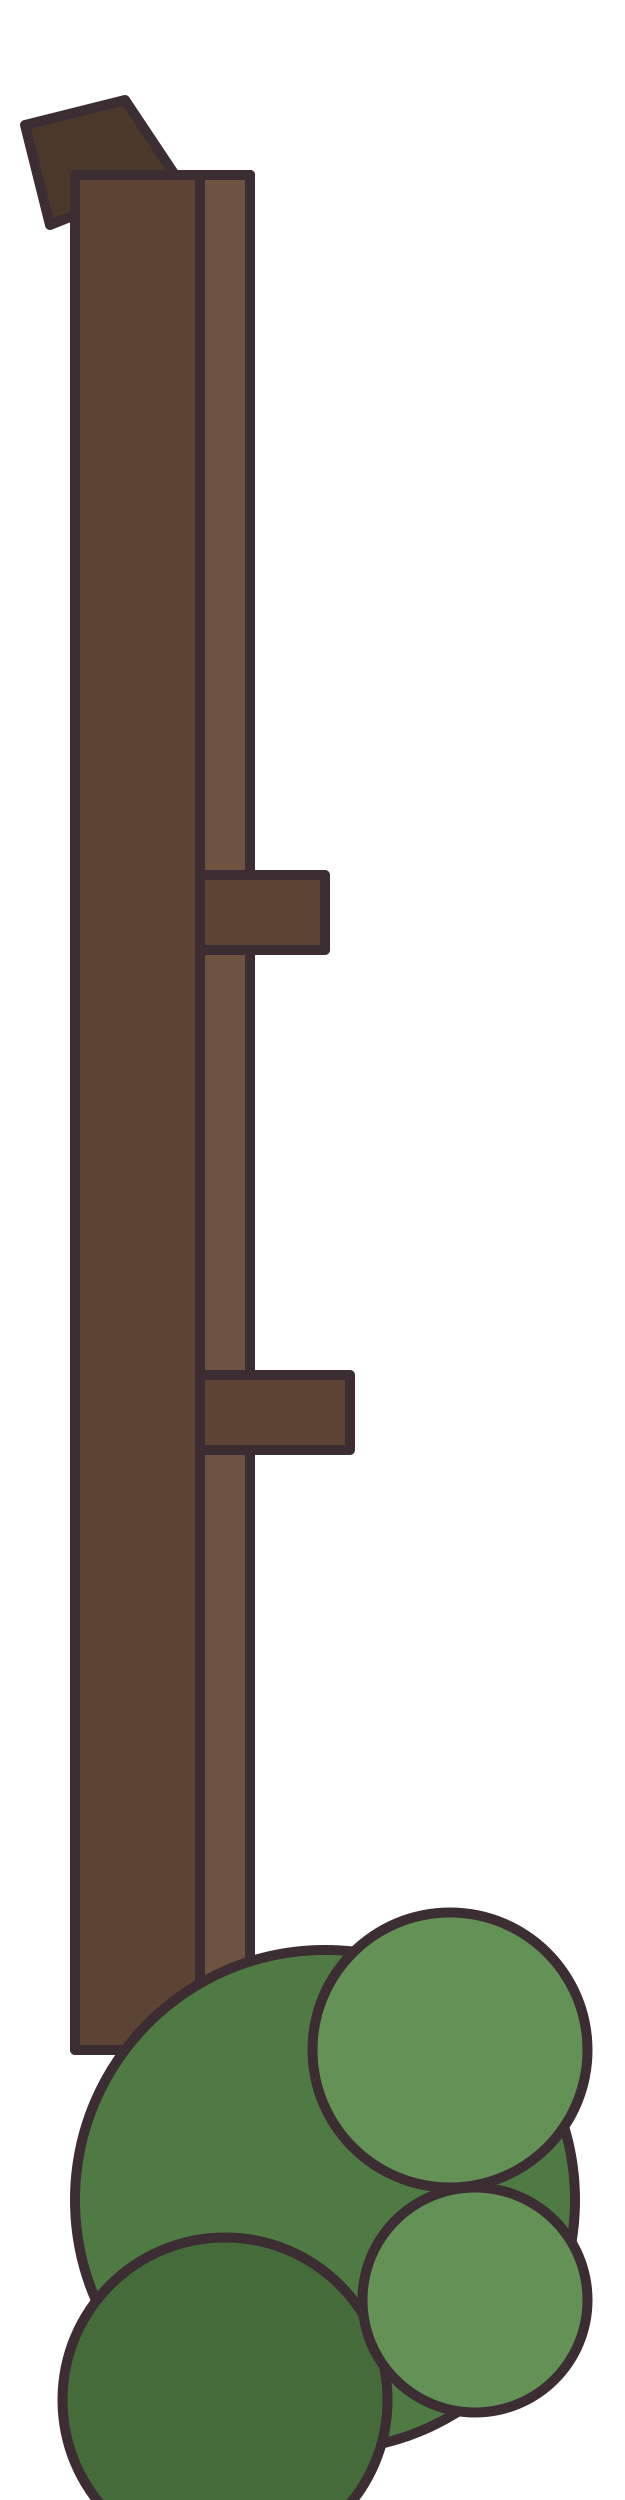
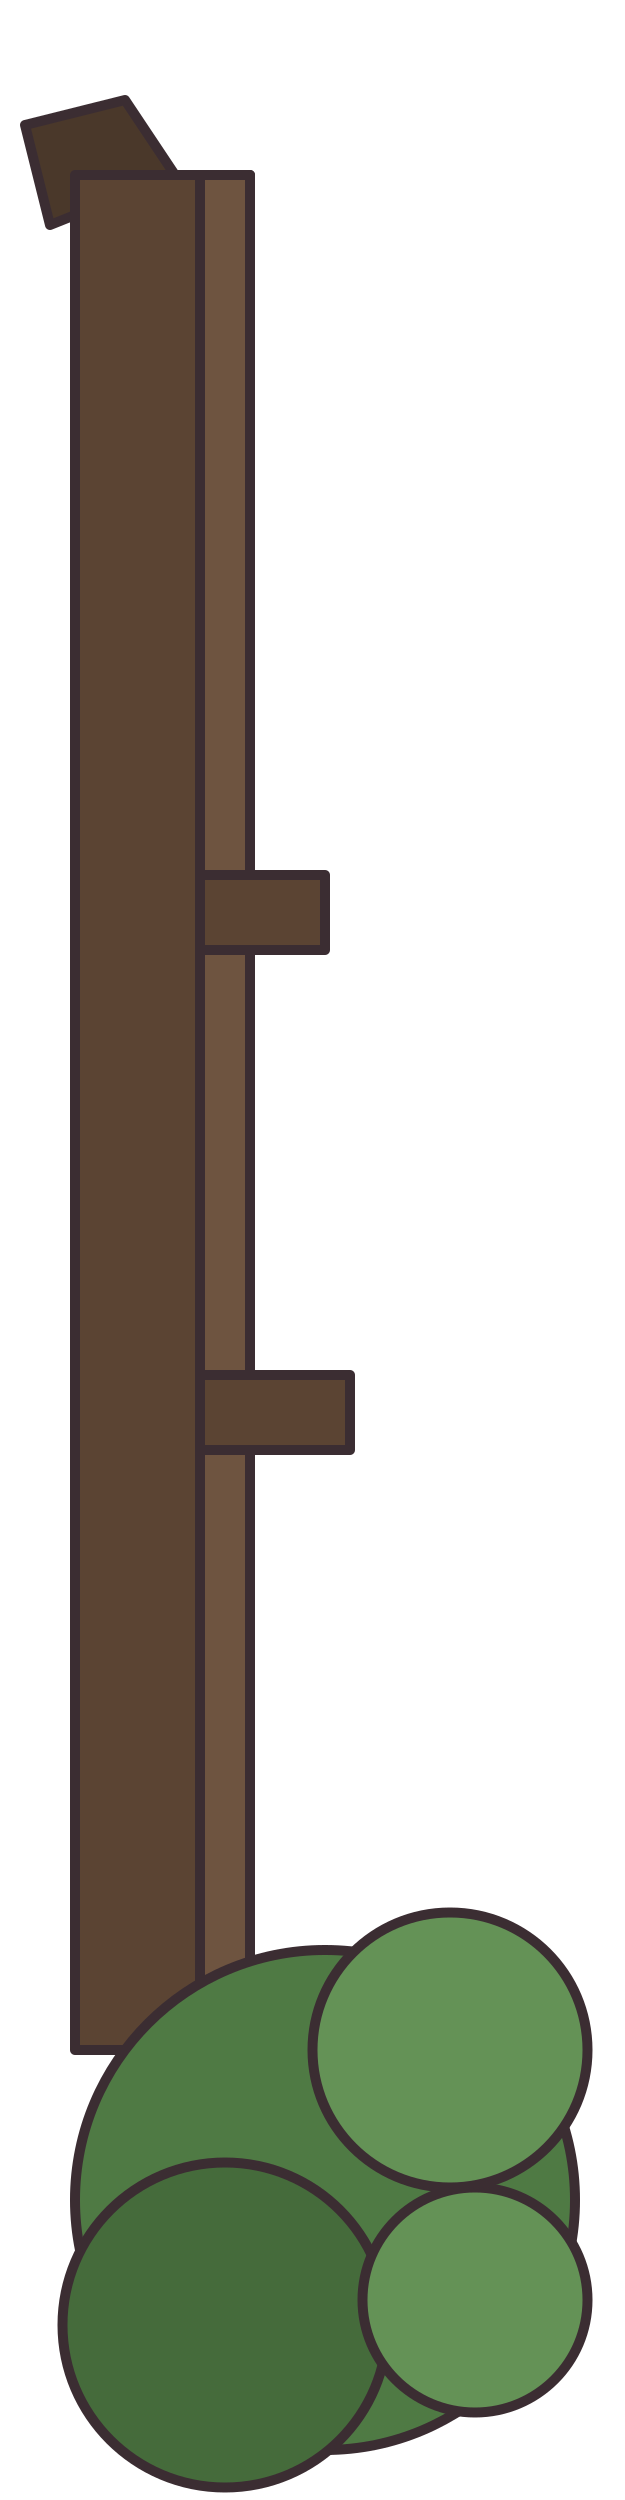
<svg xmlns="http://www.w3.org/2000/svg" width="50" height="200" viewBox="0 0 50 200" shape-rendering="geometricPrecision" stroke="#3b2d32" stroke-width="0.8" stroke-linejoin="round" stroke-linecap="round">
  <path d="M10 8 L14 14 L4 18 L2 10 Z" fill="#4a382a" />
  <rect x="6" y="14" width="14" height="150" fill="#5b4433" />
  <rect x="16" y="14" width="4" height="150" fill="#6e5440" />
  <rect x="16" y="70" width="10" height="6" fill="#5b4433" />
  <rect x="16" y="110" width="12" height="6" fill="#5b4433" />
  <circle cx="26" cy="176" r="20" fill="#4f7a44" />
-   <circle cx="18" cy="192" r="13" fill="#456b3b" />
+   <circle cx="18" cy="186" r="13" fill="#456b3b" />
  <circle cx="36" cy="164" r="11" fill="#649256" />
  <circle cx="38" cy="184" r="9" fill="#649256" />
</svg>
